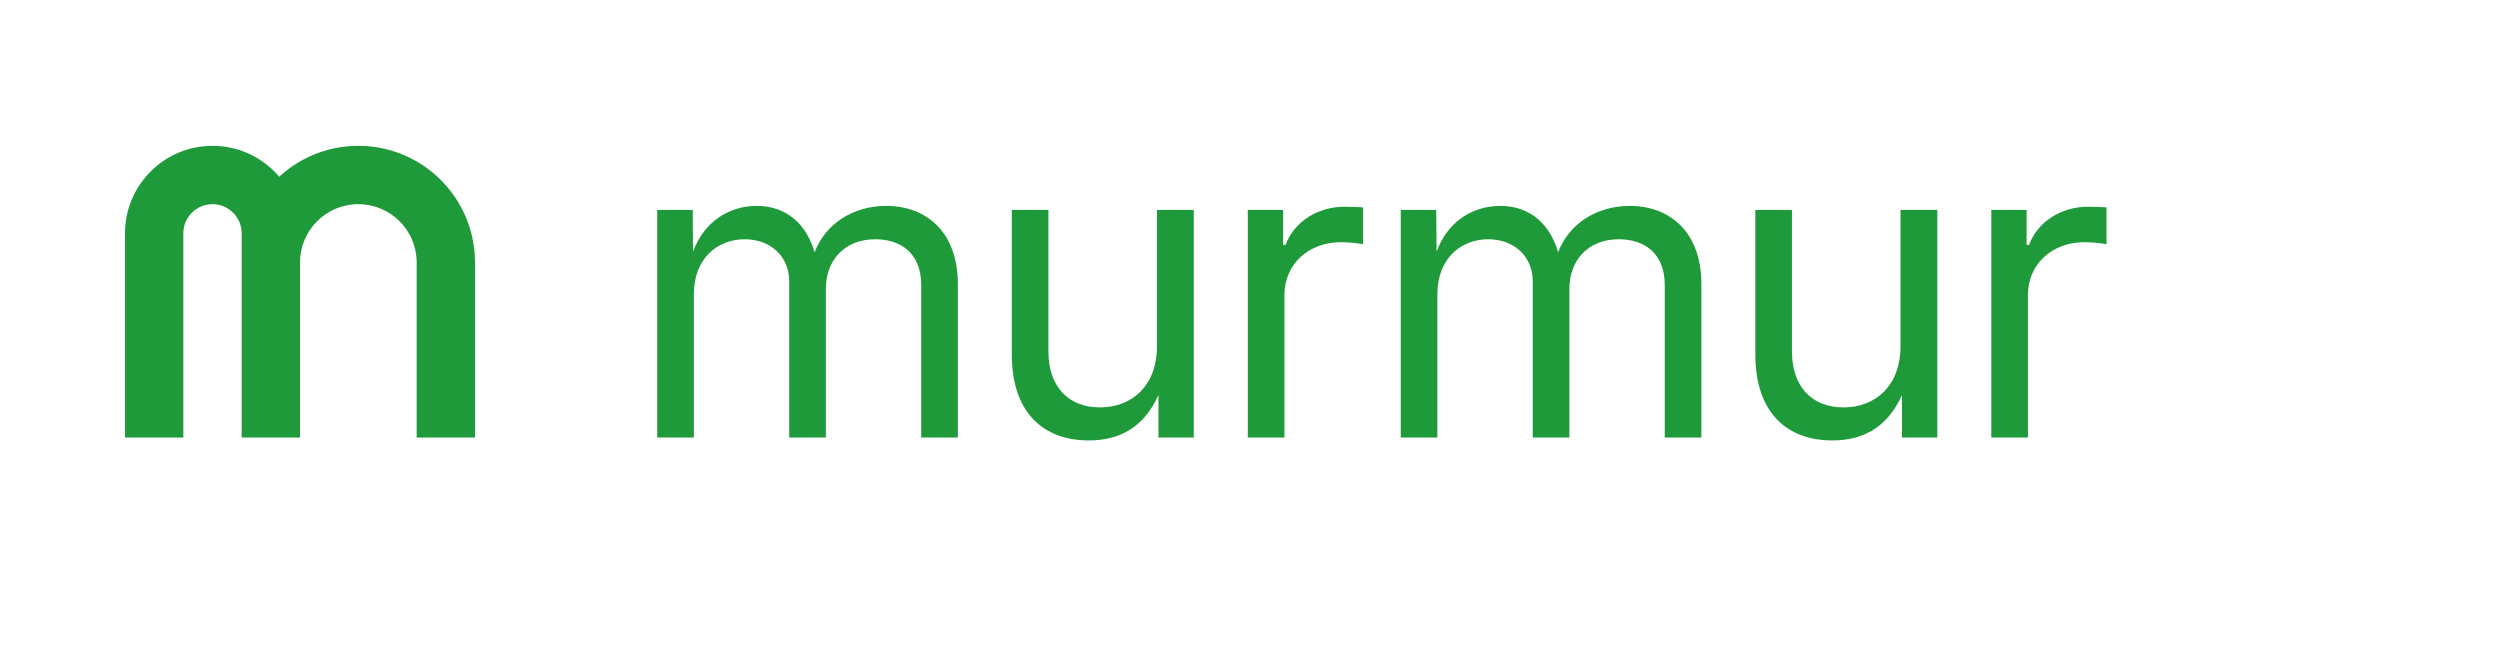
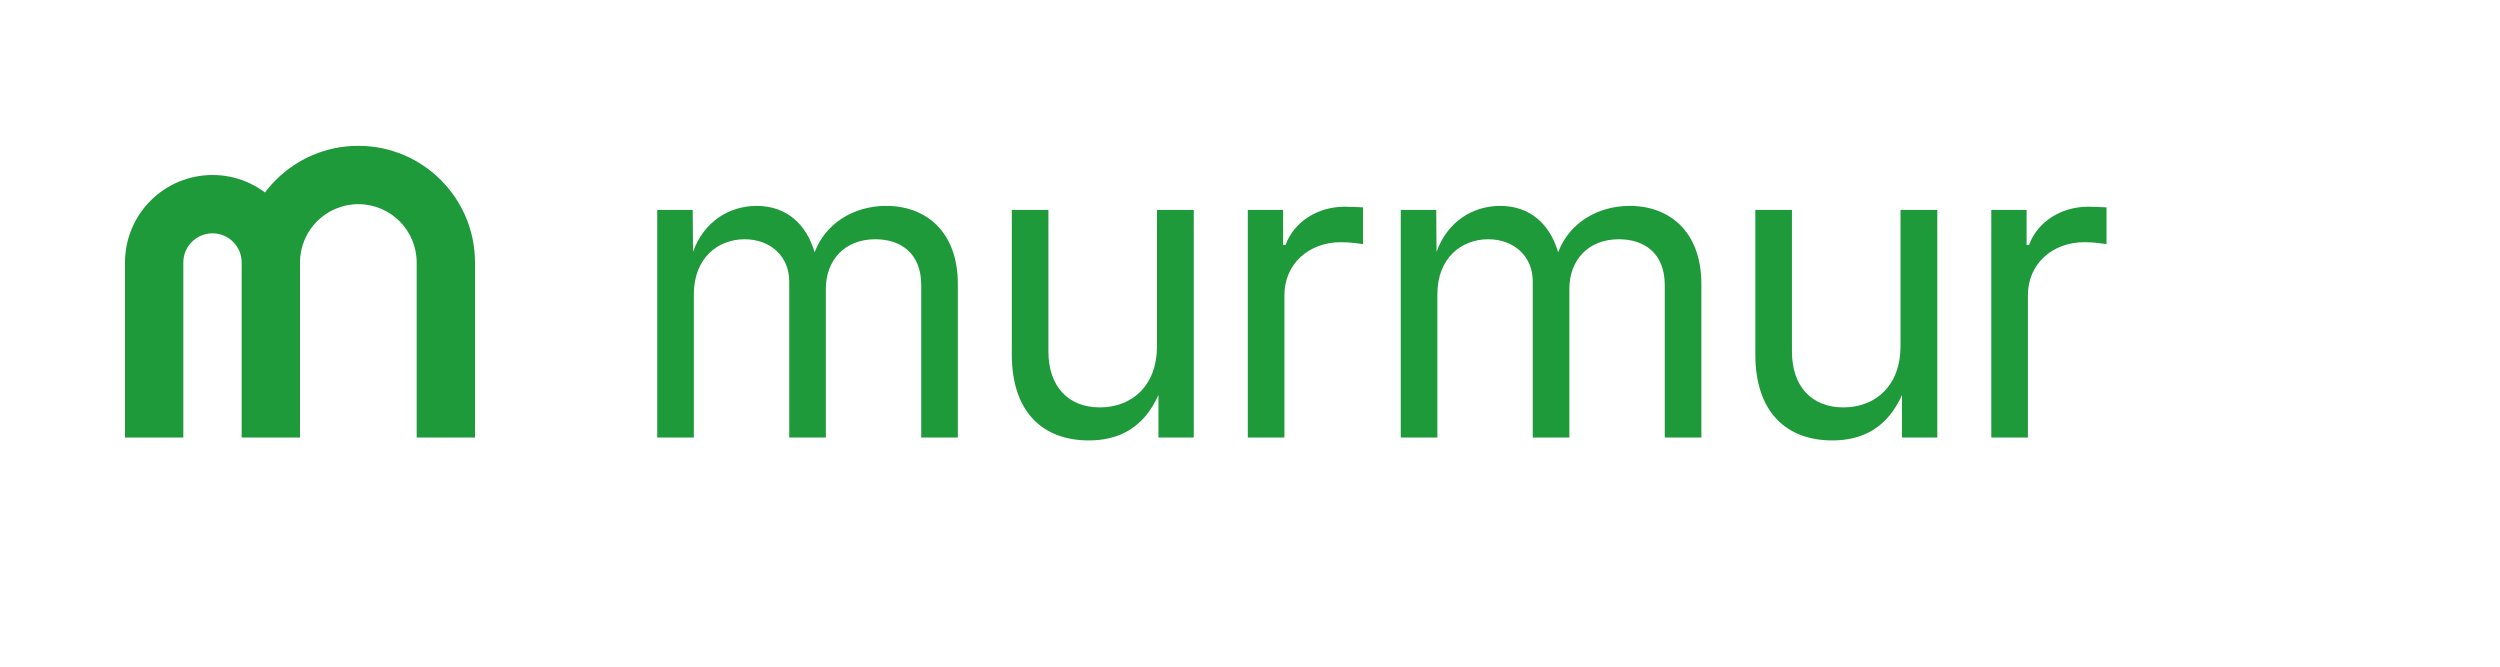
<svg xmlns="http://www.w3.org/2000/svg" viewBox="0 0 240 64" aria-label="murmur">
-   <path transform="translate(6.4 5.6) scale(0.7)" fill="#1f9a3a" d="M8 52 L8 24 A12 12 0 0 1 32 24 L32 52 L24 52 L24 24 A4 4 0 0 0 16 24 L16 52 Z M24 52 L24 28 A16 16 0 0 1 56 28 L56 52 L48 52 L48 28 A8 8 0 0 0 32 28 L32 52 Z" />
+   <path transform="translate(6.4 5.6) scale(0.7)" fill="#1f9a3a" d="M8 52 L8 28 A12 12 0 0 1 32 28 L32 52 L24 52 L24 28 A4 4 0 0 0 16 28 L16 52 Z M24 52 L24 28 A16 16 0 0 1 56 28 L56 52 L48 52 L48 28 A8 8 0 0 0 32 28 L32 52 Z" />
  <text x="60" y="42" font-family="Segoe UI Semibold, Segoe UI, Inter, sans-serif" font-size="40" letter-spacing="-1" fill="#1f9a3a">murmur</text>
</svg>
